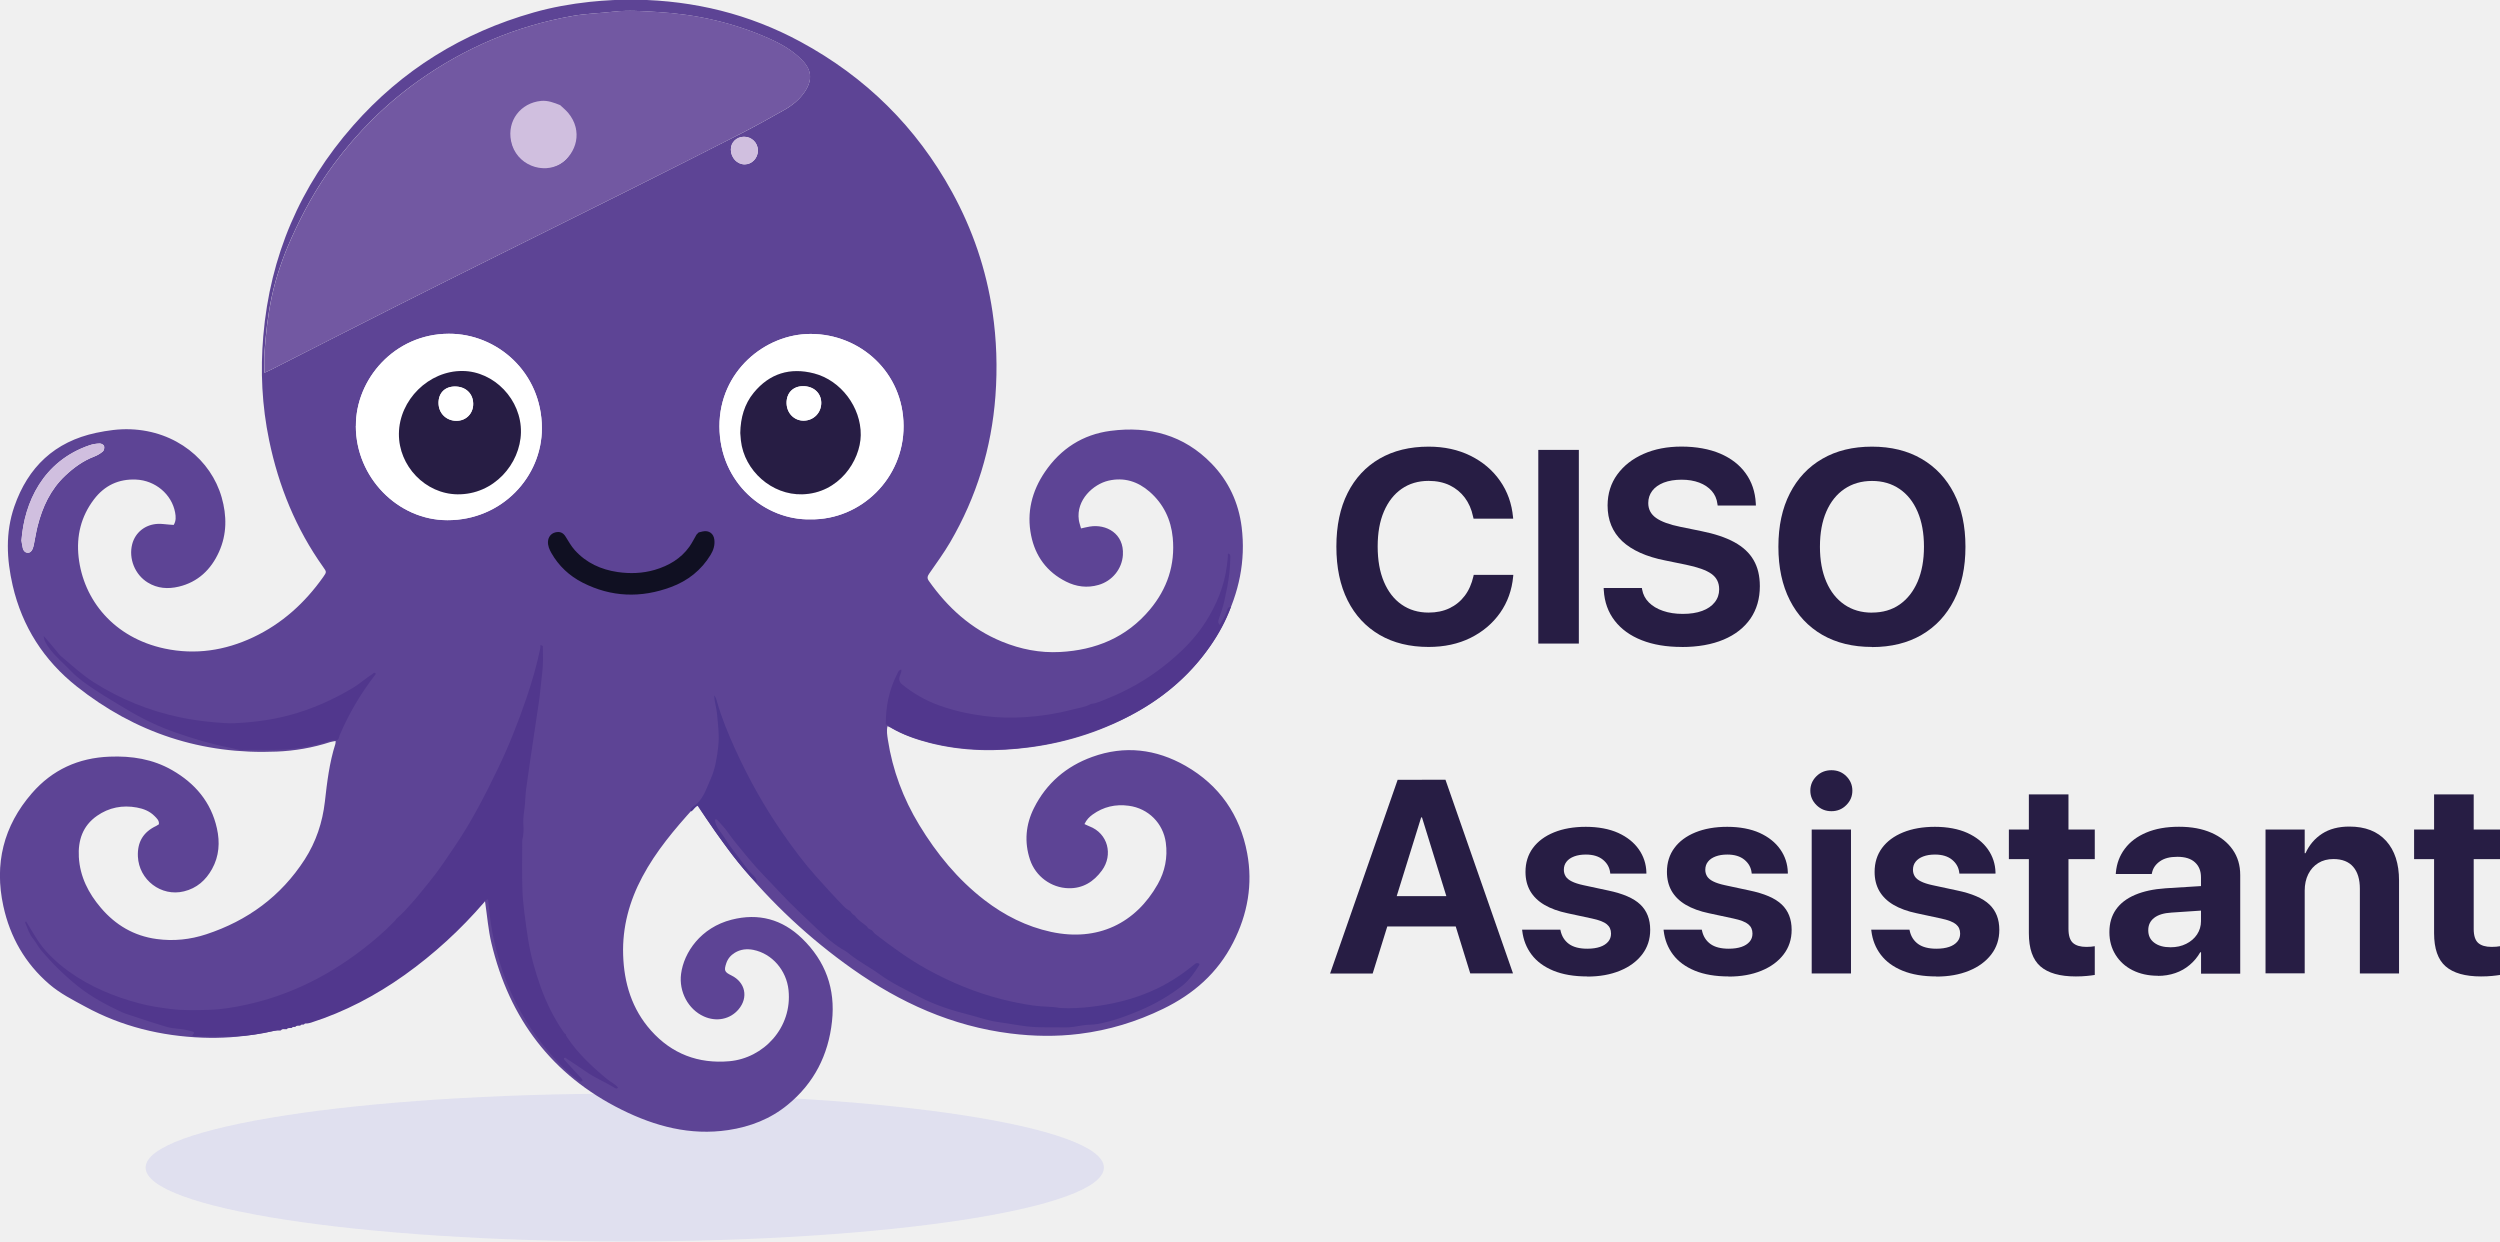
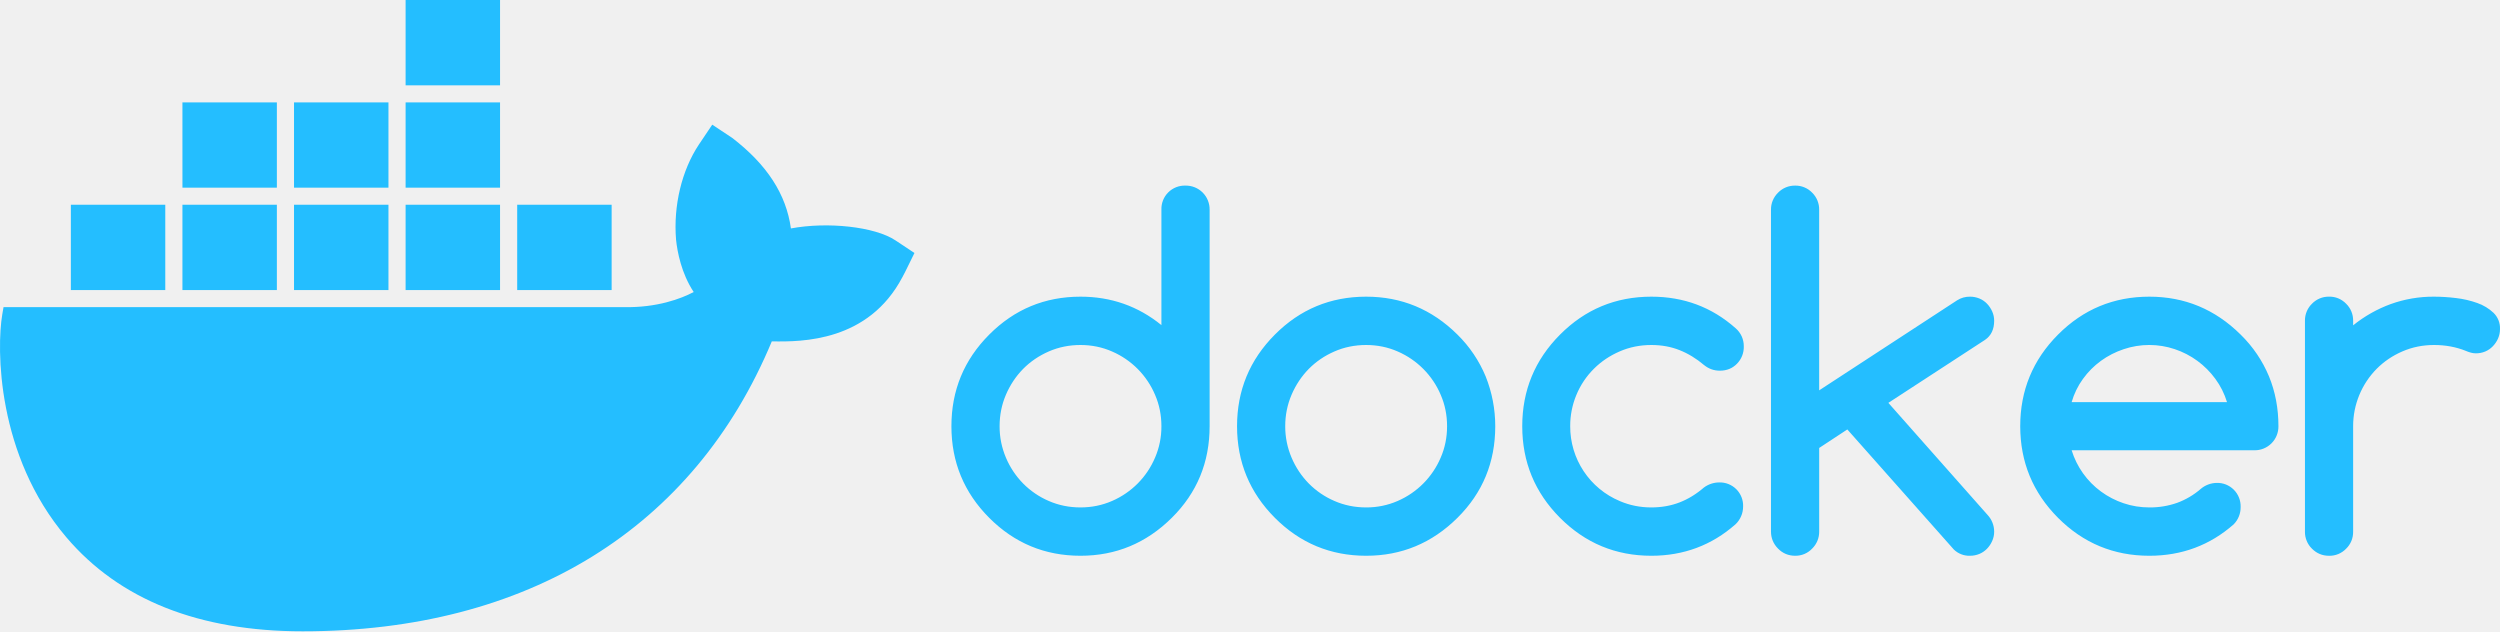
- <svg xmlns="http://www.w3.org/2000/svg" id="Calque_1" viewBox="0 0 400.15 198.71">
+ <svg xmlns="http://www.w3.org/2000/svg" width="99" height="25" viewBox="0 0 99 25" fill="none">
+   <g clip-path="url(#clip0_16_2)">
+     <path fill-rule="evenodd" clip-rule="evenodd" d="M63.12 14.601C63.412 14.311 63.753 14.082 64.143 13.914C64.532 13.746 64.949 13.662 65.393 13.662C65.795 13.662 66.166 13.729 66.507 13.864C66.848 13.998 67.174 14.197 67.484 14.459C67.667 14.606 67.874 14.679 68.104 14.679C68.379 14.679 68.605 14.588 68.784 14.404C68.873 14.313 68.943 14.206 68.989 14.088C69.035 13.97 69.058 13.844 69.054 13.717C69.056 13.579 69.027 13.443 68.971 13.318C68.914 13.193 68.83 13.082 68.725 12.993C67.788 12.163 66.677 11.748 65.393 11.748C63.981 11.748 62.776 12.248 61.778 13.25C60.78 14.252 60.281 15.461 60.281 16.878C60.281 18.295 60.78 19.504 61.778 20.506C62.776 21.507 63.981 22.008 65.393 22.008C66.671 22.008 67.783 21.593 68.725 20.763C68.821 20.672 68.897 20.563 68.949 20.441C69.001 20.32 69.027 20.189 69.027 20.057C69.032 19.931 69.01 19.805 68.964 19.688C68.918 19.57 68.848 19.463 68.759 19.374C68.67 19.285 68.564 19.215 68.446 19.168C68.329 19.122 68.203 19.1 68.077 19.104C67.86 19.106 67.649 19.176 67.475 19.306C67.17 19.569 66.848 19.766 66.507 19.897C66.167 20.028 65.795 20.094 65.393 20.094C64.949 20.094 64.532 20.01 64.143 19.842C63.559 19.598 63.061 19.185 62.712 18.658C62.362 18.13 62.177 17.511 62.18 16.878C62.178 16.455 62.26 16.036 62.422 15.645C62.583 15.254 62.82 14.899 63.12 14.601ZM78.891 12.334C78.841 12.22 78.772 12.117 78.686 12.027C78.601 11.938 78.498 11.868 78.385 11.821C78.266 11.772 78.139 11.747 78.011 11.748C77.83 11.745 77.652 11.796 77.499 11.894L72.039 15.458V8.312C72.042 8.185 72.018 8.059 71.971 7.942C71.923 7.824 71.851 7.718 71.761 7.629C71.674 7.539 71.57 7.468 71.455 7.42C71.34 7.372 71.216 7.348 71.091 7.35C70.965 7.348 70.839 7.371 70.722 7.419C70.605 7.468 70.499 7.539 70.411 7.63C70.32 7.719 70.249 7.825 70.2 7.942C70.152 8.059 70.129 8.185 70.131 8.312V21.047C70.131 21.309 70.224 21.535 70.411 21.725C70.596 21.914 70.823 22.008 71.091 22.008C71.216 22.01 71.34 21.985 71.456 21.937C71.571 21.888 71.675 21.816 71.761 21.725C71.851 21.637 71.922 21.531 71.97 21.415C72.018 21.298 72.041 21.173 72.04 21.047V17.739L73.154 17.006L77.372 21.761C77.457 21.843 77.557 21.907 77.666 21.949C77.776 21.992 77.893 22.012 78.011 22.008C78.139 22.009 78.266 21.984 78.385 21.935C78.498 21.887 78.601 21.817 78.686 21.729C78.771 21.641 78.84 21.539 78.891 21.422C78.943 21.307 78.969 21.181 78.969 21.055C78.969 20.807 78.875 20.567 78.704 20.387L74.779 15.953L78.604 13.461C78.848 13.296 78.969 13.043 78.969 12.701C78.969 12.575 78.943 12.449 78.891 12.334ZM57.053 18.119C56.727 18.889 56.118 19.504 55.351 19.837C54.956 20.009 54.53 20.097 54.1 20.094C53.65 20.094 53.23 20.008 52.84 19.837C52.461 19.674 52.117 19.439 51.827 19.146C51.538 18.851 51.307 18.504 51.147 18.124C50.979 17.73 50.893 17.306 50.895 16.878C50.895 16.438 50.979 16.023 51.146 15.632C51.314 15.242 51.541 14.901 51.826 14.61C52.112 14.32 52.45 14.09 52.84 13.919C53.23 13.748 53.65 13.662 54.1 13.662C54.544 13.662 54.96 13.748 55.35 13.919C56.117 14.252 56.727 14.866 57.053 15.636C57.221 16.024 57.304 16.438 57.304 16.878C57.304 17.318 57.221 17.732 57.053 18.119ZM57.715 13.25C56.705 12.248 55.5 11.748 54.1 11.748C52.688 11.748 51.483 12.248 50.485 13.25C49.487 14.252 48.987 15.461 48.987 16.878C48.987 18.295 49.487 19.504 50.485 20.506C51.483 21.507 52.688 22.008 54.1 22.008C55.5 22.008 56.705 21.508 57.715 20.506C58.713 19.516 59.212 18.307 59.212 16.878C59.212 16.203 59.084 15.535 58.833 14.908C58.575 14.286 58.195 13.722 57.715 13.25ZM98.745 12.389C98.56 12.215 98.341 12.082 98.101 11.999C97.826 11.901 97.541 11.835 97.251 11.802C96.965 11.767 96.677 11.749 96.389 11.748C95.804 11.744 95.223 11.843 94.673 12.041C94.134 12.238 93.631 12.523 93.184 12.883V12.7C93.186 12.575 93.162 12.45 93.114 12.335C93.067 12.219 92.996 12.114 92.906 12.027C92.819 11.937 92.715 11.866 92.6 11.817C92.484 11.769 92.36 11.745 92.235 11.747C92.109 11.745 91.983 11.768 91.866 11.816C91.749 11.864 91.643 11.936 91.555 12.027C91.465 12.114 91.394 12.219 91.346 12.335C91.298 12.45 91.274 12.575 91.276 12.7V21.055C91.274 21.18 91.298 21.305 91.346 21.421C91.394 21.537 91.465 21.642 91.555 21.729C91.74 21.915 91.967 22.009 92.235 22.009C92.36 22.011 92.484 21.987 92.6 21.939C92.715 21.89 92.819 21.819 92.906 21.729C92.996 21.642 93.067 21.537 93.115 21.421C93.162 21.305 93.186 21.18 93.184 21.055V16.878C93.183 16.025 93.52 15.207 94.12 14.601C94.41 14.311 94.749 14.082 95.138 13.914C95.528 13.746 95.945 13.662 96.388 13.662C96.839 13.662 97.256 13.739 97.64 13.892C97.792 13.959 97.926 13.992 98.041 13.992C98.17 13.993 98.297 13.969 98.416 13.919C98.529 13.871 98.631 13.801 98.716 13.712C98.802 13.624 98.87 13.522 98.922 13.406C98.974 13.288 99.001 13.159 99 13.03C99.004 12.911 98.984 12.793 98.94 12.682C98.896 12.572 98.83 12.472 98.745 12.389ZM82.037 15.925C82.134 15.589 82.284 15.282 82.485 15.005C82.685 14.727 82.923 14.489 83.196 14.29C83.47 14.091 83.772 13.937 84.1 13.827C84.756 13.606 85.467 13.606 86.123 13.827C86.767 14.043 87.329 14.455 87.729 15.004C87.933 15.282 88.087 15.589 88.19 15.925H82.037ZM88.729 13.25C87.719 12.248 86.513 11.748 85.114 11.748C83.702 11.748 82.496 12.248 81.498 13.25C80.5 14.252 80.001 15.461 80.001 16.878C80.001 18.295 80.501 19.504 81.498 20.506C82.496 21.507 83.702 22.008 85.114 22.008C86.398 22.008 87.512 21.593 88.455 20.763C88.544 20.672 88.614 20.565 88.661 20.447C88.709 20.328 88.731 20.202 88.729 20.075C88.733 19.949 88.711 19.823 88.664 19.706C88.618 19.589 88.548 19.482 88.459 19.393C88.37 19.304 88.264 19.234 88.147 19.187C88.03 19.141 87.905 19.119 87.779 19.123C87.548 19.127 87.325 19.211 87.149 19.361C86.875 19.599 86.56 19.785 86.219 19.911C85.864 20.036 85.49 20.098 85.114 20.094C84.761 20.094 84.421 20.039 84.096 19.929C83.776 19.822 83.474 19.666 83.201 19.466C82.647 19.06 82.239 18.487 82.037 17.831H89.267C89.393 17.834 89.519 17.811 89.636 17.764C89.753 17.717 89.859 17.647 89.949 17.558C90.038 17.469 90.109 17.363 90.156 17.246C90.204 17.129 90.228 17.004 90.226 16.878C90.226 16.17 90.101 15.511 89.852 14.904C89.593 14.283 89.211 13.72 88.729 13.25ZM45.741 18.12C45.416 18.891 44.806 19.506 44.038 19.838C43.649 20.008 43.232 20.094 42.788 20.094C42.338 20.094 41.918 20.008 41.528 19.837C41.149 19.674 40.805 19.439 40.515 19.146C40.226 18.851 39.995 18.505 39.835 18.124C39.667 17.73 39.582 17.306 39.584 16.878C39.584 16.438 39.667 16.023 39.834 15.632C40.002 15.242 40.229 14.901 40.514 14.61C40.801 14.32 41.138 14.09 41.528 13.919C41.918 13.748 42.338 13.662 42.788 13.662C43.232 13.662 43.649 13.748 44.038 13.919C44.806 14.251 45.416 14.866 45.741 15.636C45.909 16.024 45.992 16.438 45.992 16.878C45.995 17.305 45.91 17.727 45.742 18.119L45.741 18.12ZM46.941 7.35C46.815 7.346 46.69 7.368 46.572 7.415C46.455 7.462 46.349 7.532 46.26 7.621C46.171 7.71 46.102 7.817 46.055 7.934C46.009 8.052 45.988 8.177 45.992 8.303V12.874C45.067 12.123 43.999 11.748 42.788 11.748C41.376 11.748 40.171 12.248 39.173 13.25C38.174 14.252 37.676 15.461 37.676 16.878C37.676 18.295 38.174 19.504 39.173 20.506C40.171 21.507 41.376 22.008 42.788 22.008C44.188 22.008 45.393 21.508 46.403 20.506C47.402 19.516 47.901 18.307 47.901 16.878V8.303C47.903 8.177 47.879 8.052 47.831 7.935C47.784 7.818 47.713 7.712 47.624 7.623C47.534 7.534 47.428 7.464 47.311 7.417C47.194 7.37 47.067 7.347 46.941 7.35ZM20.481 11.486H24.221V8.108H20.481V11.486ZM16.062 11.486H19.802V8.108H16.062V11.486ZM11.644 11.486H15.383V8.108H11.643V11.486H11.644ZM7.224 11.486H10.964V8.108H7.224V11.486ZM2.806 11.486H6.545V8.108H2.806V11.486ZM7.225 7.432H10.964V4.054H7.224L7.225 7.432ZM11.644 7.432H15.383V4.054H11.643V7.432H11.644ZM16.062 7.432H19.802V4.054H16.062V7.432ZM16.062 3.378H19.802V0H16.062V3.378ZM31.32 9.046C31.134 7.694 30.376 6.522 28.997 5.462L28.205 4.937L27.675 5.726C27 6.74 26.66 8.146 26.772 9.495C26.822 9.969 26.979 10.818 27.47 11.564C26.98 11.826 26.014 12.187 24.731 12.162H0.14L0.091 12.444C-0.139 13.799 -0.135 18.027 2.628 21.277C4.727 23.747 7.875 25 11.984 25C20.89 25 27.479 20.925 30.564 13.518C31.777 13.542 34.391 13.525 35.734 10.977C35.768 10.919 35.849 10.765 36.083 10.282L36.212 10.018L35.457 9.517C34.64 8.974 32.764 8.775 31.32 9.046Z" fill="#24BEFF" />
+   </g>
  <defs>
-     <style>.cls-1{fill:#5d4495;}.cls-1,.cls-2,.cls-3,.cls-4,.cls-5,.cls-6,.cls-7,.cls-8,.cls-9{stroke-width:0px;}.cls-2{fill:#4d378d;}.cls-3{fill:#271d44;}.cls-4{fill:#51378d;}.cls-5{fill:#7258a2;}.cls-6{fill:#101022;}.cls-7{fill:#d0bfdf;}.cls-8{fill:#e0e0ef;}.cls-9{fill:#fff;}</style>
+     <clipPath id="clip0_16_2">
+       <rect width="99" height="25" fill="white" />
+     </clipPath>
  </defs>
-   <ellipse class="cls-8" cx="100" cy="186.88" rx="76.69" ry="11.83" />
-   <path class="cls-1" d="M77.54,143.78c-.55.17-.77.59-1.06.91-4.4,5.02-9.37,9.38-14.99,12.99-6.2,3.98-12.94,6.58-20.2,7.81-2.94.5-5.91.72-8.89.6-6.62-.26-12.91-1.78-18.76-4.97-1.99-1.08-4.01-2.09-5.75-3.59-3.87-3.33-6.27-7.54-7.35-12.48-1.48-6.77.01-12.84,4.57-18.09,3.27-3.76,7.45-5.66,12.44-5.85,3.53-.14,6.9.38,10,2.16,3.68,2.11,6.24,5.12,7.17,9.32.5,2.23.36,4.45-.78,6.5-1,1.8-2.44,3.08-4.49,3.58-3.65.9-7.21-1.83-7.38-5.58-.1-2.31.86-3.91,2.93-4.89.14-.07.27-.16.43-.26.08-.61-.34-.96-.69-1.32-.78-.79-1.78-1.18-2.84-1.37-2.29-.42-4.45-.01-6.37,1.33-2.3,1.6-3.06,3.93-2.91,6.6.18,3.13,1.53,5.79,3.53,8.13,2.35,2.76,5.29,4.5,8.93,4.99,2.71.37,5.36.09,7.94-.76,6.61-2.18,11.95-6.08,15.75-11.97,1.81-2.81,2.85-5.93,3.23-9.26.35-3.12.72-6.23,1.68-9.24.04-.11.02-.24.04-.47-.33.07-.61.1-.87.18-2.78.9-5.64,1.4-8.56,1.52-11.97.51-22.65-3.01-32-10.42-5.25-4.16-8.74-9.58-10.26-16.16-.97-4.22-1.18-8.47.26-12.64,2.19-6.32,6.46-10.39,13.1-11.8,1.81-.38,3.63-.64,5.48-.57,7.32.27,12.9,4.92,14.61,10.9.84,2.94.85,5.9-.43,8.73-1.27,2.82-3.36,4.83-6.44,5.56-1.71.41-3.41.3-4.96-.66-2.05-1.25-3.09-3.83-2.49-6.14.49-1.88,2.09-3.16,4.11-3.25.58-.03,1.16.07,1.73.11.25.02.51.04.8.06.4-.65.35-1.32.23-1.99-.54-2.92-3.18-5.14-6.26-5.27-2.79-.12-5.04.95-6.73,3.17-2.08,2.74-2.83,5.85-2.46,9.23.77,6.89,5.65,12.92,13.78,14.65,4.91,1.04,9.65.32,14.17-1.81,4.62-2.18,8.27-5.5,11.2-9.64.57-.81.55-.82,0-1.6-4.36-6.13-7.13-12.94-8.65-20.28-1.15-5.52-1.42-11.1-.94-16.7,1.09-12.79,5.9-24.02,14.37-33.66,7.84-8.92,17.52-14.9,28.93-18.13,2.92-.83,5.9-1.36,8.93-1.69,2.48-.26,4.96-.39,7.45-.35,9.3.15,18.09,2.29,26.3,6.73,10.44,5.65,18.55,13.64,24.26,24.05,3.3,6.01,5.48,12.41,6.48,19.19.66,4.46.8,8.95.47,13.45-.62,8.36-3.02,16.17-7.24,23.41-1.01,1.73-2.2,3.35-3.34,5-.28.41-.42.72-.08,1.2,3.03,4.29,6.78,7.7,11.71,9.72,2.98,1.22,6.07,1.83,9.28,1.66,5.7-.3,10.64-2.32,14.38-6.78,2.79-3.33,4.08-7.17,3.67-11.51-.28-2.92-1.48-5.42-3.7-7.36-1.88-1.64-4.07-2.35-6.57-1.78-2.45.56-5.23,3.1-4.76,6.31.06.43.22.85.35,1.34.54-.12.97-.23,1.41-.3,2.59-.43,5.51,1.09,5.29,4.56-.14,2.19-1.67,4.15-3.92,4.79-1.78.51-3.53.29-5.18-.54-3.07-1.54-4.92-4.07-5.59-7.39-.74-3.67.12-7.08,2.2-10.15,2.53-3.73,6.07-6.01,10.53-6.59,6.17-.8,11.71.66,16.15,5.24,2.74,2.82,4.33,6.25,4.82,10.17.67,5.4-.43,10.5-2.85,15.31-3.08,6.14-7.77,10.77-13.7,14.16-5.37,3.06-11.15,4.95-17.27,5.77-5.43.73-10.84.67-16.18-.71-2.17-.56-4.26-1.31-6.2-2.44-.13-.08-.28-.13-.49-.23-.17.77-.04,1.47.06,2.15.75,4.89,2.46,9.44,5.02,13.66,2.79,4.6,6.16,8.72,10.44,12.02,3.19,2.46,6.72,4.24,10.67,5.1,7.49,1.61,13.55-1.4,17.07-7.64,1.15-2.04,1.61-4.28,1.29-6.64-.42-3.11-2.79-5.49-5.93-5.91-2.12-.29-4.05.16-5.78,1.4-.53.38-.98.83-1.31,1.53.29.13.53.26.79.36,2.97,1.13,3.83,4.56,2.01,7.06-1.32,1.81-3.06,2.9-5.34,2.85-2.79-.06-5.28-1.9-6.17-4.55-.95-2.83-.7-5.64.63-8.29,1.99-3.97,5.17-6.68,9.32-8.18,5.19-1.88,10.22-1.26,14.94,1.43,5.42,3.1,8.72,7.87,9.86,13.97.93,4.97.08,9.77-2.24,14.31-2.49,4.88-6.33,8.24-11.2,10.61-4.26,2.07-8.72,3.43-13.4,4.01-3.67.46-7.36.4-11.03-.06-9.37-1.17-17.67-4.93-25.31-10.33-6.87-4.85-12.94-10.54-18.26-17.03-2.19-2.67-4.06-5.6-6.07-8.41-.16-.23-.31-.47-.5-.75-.21.15-.39.23-.51.37-3.11,3.43-6.1,6.96-8.29,11.08-2.08,3.9-3.21,8.05-3.07,12.48.14,4.52,1.4,8.69,4.47,12.13,3.33,3.73,7.57,5.33,12.52,4.9,5.46-.48,10.12-5.35,9.48-11.4-.33-3.15-2.62-5.81-5.61-6.42-1.05-.21-2.06-.11-2.99.46-.66.4-1.13.97-1.37,1.7-.38,1.15-.27,1.39.83,1.93,2.23,1.09,2.75,3.52,1.15,5.42-1.34,1.6-3.54,2.05-5.56,1.14-2.53-1.14-4.01-3.99-3.65-6.79.44-3.46,3.17-7.45,8.11-8.7,4.29-1.09,8.08-.07,11.26,3.01,3.75,3.63,5.36,8.06,4.79,13.27-.58,5.4-2.88,9.9-7.09,13.35-2.76,2.27-5.99,3.52-9.52,4.05-6.07.91-11.7-.6-17.06-3.26-11.17-5.55-17.97-14.6-20.84-26.65-.51-2.13-.68-4.34-1-6.51-.03-.21-.07-.42-.11-.69ZM42.33,59.66c.45-.21.77-.34,1.08-.5,6.58-3.34,13.14-6.7,19.73-10.02,5.52-2.78,11.05-5.54,16.58-8.29,6.98-3.48,13.97-6.93,20.94-10.42,5.99-3,11.97-6.01,17.93-9.05,2.33-1.19,4.62-2.47,6.9-3.76,1.33-.75,2.52-1.71,3.37-3.02,1.21-1.85,1.04-3.41-.5-4.99-1.54-1.58-3.43-2.63-5.42-3.51-5.63-2.48-11.54-3.81-17.66-4.17-2.35-.14-4.71-.33-7.07-.06-2.21.26-4.46.3-6.65.7-8.95,1.61-17.14,5.07-24.57,10.35-5.27,3.74-9.78,8.24-13.62,13.44-2.71,3.66-4.88,7.63-6.74,11.77-1.35,3.01-2.44,6.13-3.14,9.37-.64,2.95-.95,5.94-1.17,8.94-.07,1.02-.01,2.04-.01,3.23ZM56.96,68.19c0,8.17,6.68,15.06,14.64,15.07,8.74.02,15.16-6.95,15.14-14.75-.03-8.97-7.22-15.12-14.89-15.09-8.71.02-14.93,7.29-14.88,14.77ZM129.74,83.13c8.08.1,14.93-6.57,14.89-14.95-.03-8.56-6.92-14.72-14.86-14.73-7.28-.01-14.63,5.97-14.61,14.8.02,9.07,7.3,15.04,14.59,14.88ZM3.43,86.48c.05.28.11.79.23,1.29.09.36.32.66.72.7.46.05.71-.27.86-.65.1-.24.15-.49.2-.75.2-.95.34-1.91.58-2.85.78-3.06,2.06-5.85,4.4-8.06,1.38-1.3,2.88-2.4,4.66-3.08.5-.19.99-.48,1.4-.83.18-.16.26-.61.18-.86-.06-.2-.45-.41-.68-.4-.54.02-1.1.09-1.61.27-7.52,2.56-10.47,9.19-10.93,15.23ZM119.08,21.89c-1.2.01-2.12.91-2.1,2.07.02,1.31,1.01,2.35,2.22,2.35,1.15,0,2.12-1.01,2.11-2.22,0-1.23-1-2.21-2.23-2.2Z" />
-   <path class="cls-5" d="M42.33,59.66c0-1.18-.06-2.21.01-3.23.22-3,.53-5.99,1.17-8.94.7-3.24,1.78-6.35,3.14-9.37,1.86-4.14,4.03-8.11,6.74-11.77,3.84-5.19,8.35-9.69,13.62-13.44,7.42-5.28,15.61-8.74,24.57-10.35,2.19-.39,4.43-.44,6.65-.7,2.36-.27,4.72-.08,7.07.06,6.12.36,12.03,1.69,17.66,4.17,1.99.88,3.88,1.93,5.42,3.51,1.54,1.58,1.7,3.14.5,4.99-.85,1.3-2.03,2.26-3.37,3.02-2.28,1.29-4.57,2.56-6.9,3.76-5.96,3.05-11.94,6.06-17.93,9.05-6.97,3.49-13.96,6.94-20.94,10.42-5.53,2.76-11.06,5.51-16.58,8.29-6.58,3.32-13.15,6.68-19.73,10.02-.31.16-.62.29-1.08.5ZM89.41,17.21l.03.03c-.23-.17-.43-.41-.68-.51-1.51-.57-3.87-.44-5.34,1.02-1.65,1.64-2.11,4.43-.94,6.35,1.3,2.14,3.49,3.07,6,2.53,1.95-.42,2.89-1.86,3.44-3.59.64-2.03-.02-3.75-1.44-5.22-.27-.28-.71-.41-1.07-.61Z" />
-   <path class="cls-9" d="M56.96,68.19c-.05-7.48,6.17-14.75,14.88-14.77,7.67-.02,14.86,6.13,14.89,15.09.02,7.8-6.4,14.77-15.14,14.75-7.96-.01-14.65-6.9-14.64-15.07ZM63.85,69.42c-.05,5.18,4.25,9.63,9.37,9.7,5.83.07,10.06-4.88,10.16-9.91.1-5.22-4.28-9.78-9.36-9.83-5.38-.05-10.11,4.63-10.17,10.04Z" />
-   <path class="cls-9" d="M129.74,83.13c-7.29.16-14.57-5.81-14.59-14.88-.02-8.83,7.34-14.82,14.61-14.8,7.95.02,14.83,6.17,14.86,14.73.03,8.38-6.81,15.05-14.89,14.95ZM118.49,69.31c.03.37.05.79.1,1.21.55,4.84,4.96,8.73,9.81,8.6,5.87-.16,9.31-5.37,9.37-9.47.06-4.44-3.16-8.75-7.47-9.88-3.85-1-7.12.01-9.65,3.08-1.51,1.83-2.12,4.04-2.16,6.46Z" />
-   <path class="cls-7" d="M3.43,86.48c.46-6.04,3.41-12.67,10.93-15.23.51-.17,1.07-.25,1.61-.27.23,0,.62.21.68.4.08.25,0,.7-.18.86-.41.35-.9.64-1.4.83-1.79.69-3.29,1.78-4.66,3.08-2.34,2.21-3.62,5-4.4,8.06-.24.94-.38,1.9-.58,2.85-.05.25-.11.51-.2.75-.15.38-.4.69-.86.65-.4-.04-.63-.34-.72-.7-.12-.5-.18-1.01-.23-1.29Z" />
-   <path class="cls-7" d="M119.08,21.89c1.24-.01,2.23.97,2.23,2.2,0,1.2-.96,2.22-2.11,2.22-1.22,0-2.2-1.04-2.22-2.35-.02-1.16.9-2.06,2.1-2.07Z" />
-   <path class="cls-3" d="M63.85,69.42c.05-5.41,4.78-10.08,10.17-10.04,5.08.04,9.46,4.6,9.36,9.83-.1,5.03-4.32,9.98-10.16,9.91-5.12-.06-9.42-4.52-9.37-9.7ZM75.74,64.62c-.02-1.65-1.24-2.78-2.97-2.75-1.58.02-2.59,1.06-2.58,2.64.01,1.64,1.25,2.86,2.9,2.85,1.53-.01,2.67-1.19,2.65-2.73Z" />
-   <path class="cls-3" d="M118.49,69.31c.04-2.41.65-4.62,2.16-6.46,2.53-3.07,5.8-4.08,9.65-3.08,4.31,1.12,7.53,5.43,7.47,9.88-.06,4.1-3.5,9.32-9.37,9.47-4.85.13-9.26-3.76-9.81-8.6-.05-.42-.07-.84-.1-1.21ZM128.5,61.81c-1.59.02-2.64,1.12-2.6,2.74.04,1.59,1.23,2.8,2.75,2.78,1.59-.02,2.81-1.27,2.8-2.86-.01-1.57-1.24-2.68-2.95-2.66Z" />
-   <path class="cls-7" d="M89.64,16.81c.43.41.91.79,1.29,1.24,2.43,2.91,1.34,6.54-1.24,8.17-2.7,1.7-7.09.28-7.89-3.65-.66-3.24,1.52-6.1,4.81-6.42,1.09-.1,2.08.29,3.06.68,0,0-.03-.03-.03-.03Z" />
-   <path class="cls-9" d="M75.74,64.62c.02,1.55-1.12,2.72-2.65,2.73-1.65.02-2.89-1.2-2.9-2.85-.01-1.58,1.01-2.62,2.58-2.64,1.73-.03,2.95,1.11,2.97,2.75Z" />
-   <path class="cls-9" d="M128.5,61.81c1.71-.02,2.94,1.09,2.95,2.66.01,1.59-1.21,2.84-2.8,2.86-1.52.02-2.72-1.19-2.75-2.78-.04-1.62,1.01-2.72,2.6-2.74Z" />
-   <path class="cls-6" d="M111.45,85.61c.06-.07.12-.13.19-.2.06-.06.13-.13.19-.19.22-.05.44-.11.66-.16.97-.21,1.74.33,1.85,1.33.1.87-.14,1.66-.59,2.4-1.5,2.48-3.67,4.18-6.34,5.17-4.8,1.79-9.57,1.64-14.17-.71-2.11-1.08-3.81-2.66-4.99-4.74-.32-.57-.58-1.16-.54-1.83.04-.73.49-1.3,1.19-1.47.7-.17,1.23.03,1.64.7.46.74.88,1.5,1.47,2.16,1.84,2.04,4.2,3.1,6.85,3.49,1.99.29,4,.22,5.95-.35,2.22-.66,4.16-1.78,5.53-3.7.42-.59.74-1.25,1.11-1.88Z" />
-   <path class="cls-4" d="M4.17,147.48c.52.85,1.04,1.7,1.56,2.55.64,1.05,1.41,2.02,2.26,2.88.92.93,1.93,1.79,3.01,2.57,3.43,2.47,7.26,4.05,11.31,5.12,1.64.44,3.33.69,5.02.9,2.07.26,4.13.19,6.19.13,1.98-.06,3.96-.39,5.91-.82,3.13-.68,6.14-1.7,9.05-3.03,3.45-1.58,6.63-3.57,9.63-5.88,1.66-1.28,3.25-2.64,4.72-4.14.2-.21.44-.38.57-.66.97-.81,1.79-1.75,2.63-2.69.94-1.06,1.8-2.18,2.7-3.27,1.5-1.82,2.78-3.78,4.1-5.73,2.67-3.94,4.83-8.16,6.89-12.43,1.76-3.66,3.25-7.44,4.56-11.29.88-2.59,1.64-5.21,2.19-7.89.04-.19.03-.39.04-.58.13.06.25.13.38.19,0,1.07.05,2.13-.01,3.2-.06,1.05-.23,2.1-.32,3.15-.1,1.18-.26,2.36-.44,3.53-.23,1.49-.45,2.98-.67,4.47-.23,1.55-.46,3.1-.69,4.66-.19,1.3-.37,2.6-.55,3.9-.1.76-.11,1.54-.18,2.3-.09,1.12-.34,2.23-.26,3.36.06.83.04,1.67-.18,2.49,0,2.68-.07,5.37.03,8.05.04,1.18.17,2.37.31,3.55.18,1.43.37,2.86.6,4.29.42,2.62,1.13,5.16,2.02,7.64.91,2.52,2.09,4.93,3.62,7.14.11.16.21.32.4.4,0,.2.11.36.22.52,1.74,2.6,4,4.69,6.39,6.67.57.47,1.27.76,1.74,1.35-.25.32-.48.06-.67-.05-1.5-.88-3.11-1.56-4.54-2.56-.97-.68-1.97-1.33-2.96-1.98-.15-.1-.28-.31-.5-.08.03.08.04.19.1.25.78.86,1.56,1.71,2.35,2.56.15.17.34.31.46.5.21.33-.07.37-.3.42-1.54-1.08-2.89-2.39-4.15-3.77-5.57-6.1-8.83-13.3-10.12-21.42-.21-1.31-.3-2.63-.46-3.98-.37-.04-.48.28-.65.47-3.78,4.38-8.01,8.26-12.72,11.62-4.61,3.28-9.57,5.89-14.97,7.62-.18.06-.37.09-.56.13-.22,0-.45-.05-.59.18,0,0-.02,0-.02,0-.21,0-.43-.04-.57.18,0,0-.04,0-.04,0-.26.03-.55-.08-.74.2,0,0-.01,0-.01,0-.21,0-.43-.04-.58.17,0,0-.04,0-.04,0-.25.03-.54-.07-.73.19,0,0-.04,0-.04,0-.31.05-.68-.13-.93.21,0,0,0,0,0,0-.42,0-.83,0-1.25.1-1.94.45-3.92.75-5.91.84-2.03.09-4.08.02-6.11.02-.31,0-.66.11-.91-.19.17-.22.61-.46-.05-.63-.22-.05-.44-.1-.65-.16-1.09-.31-2.25-.23-3.32-.54-1.98-.58-3.93-1.24-5.88-1.88-.46-.15-.93-.29-1.36-.49-2.48-1.16-4.89-2.44-7.05-4.17-2.18-1.74-4.14-3.69-5.93-5.82-.45-.54-.76-1.2-1.21-1.75-.64-.77-.9-1.7-1.28-2.59-.02-.05.09-.15.13-.23Z" />
-   <path class="cls-4" d="M174.6,112.67c.95-.08,1.79-.52,2.65-.86,3.31-1.33,6.4-3.09,9.18-5.31,2.55-2.03,4.9-4.31,6.64-7.1,1.7-2.73,2.91-5.66,3.31-8.89.08-.64.16-1.27.16-1.92.34.04.39.27.39.56-.01.87-.07,1.73-.16,2.59-.16,1.54-.5,3.03-.82,4.53-.2.94-.56,1.84-.85,2.76-.1.32-.23.65.14.99.41-.75.88-1.4,1.11-2.19.1-.34.18-.71.67-.68-.8,2.24-1.93,4.3-3.29,6.24-3.96,5.62-9.2,9.65-15.47,12.39-5.41,2.36-11.05,3.75-16.96,4.12-4.69.29-9.3-.09-13.82-1.41-1.86-.55-3.67-1.25-5.31-2.33-.08-.16-.23-.18-.39-.19-.02-2.81.51-5.51,1.79-8.03.15-.3.24-.68.7-.77.06.4-.14.71-.25,1.03-.21.57-.05,1,.4,1.37,1.75,1.4,3.66,2.52,5.77,3.29,2.37.87,4.81,1.41,7.31,1.74,2.21.29,4.45.32,6.67.18,2.5-.16,4.98-.55,7.41-1.19,1.02-.27,2.08-.38,3.02-.91Z" />
-   <path class="cls-4" d="M53.79,118.5c-.42-.04-.83.04-1.23.17-1.96.64-3.97.99-6.03,1.21-2.58.28-5.16.08-7.73.16-.71.02-1.39-.25-2.08-.38-2.88-.54-5.68-1.41-8.44-2.35-2.84-.97-5.54-2.28-8.12-3.83-1.63-.98-3.26-1.94-4.85-2.99-1.39-.92-2.79-1.86-3.95-3.08-1.18-1.24-2.52-2.32-3.52-3.72-.41-.58-.81-1.17-.85-1.91.71.83,1.43,1.65,2.11,2.5.22.28.44.57.71.79,1.7,1.43,3.33,2.94,5.21,4.14,4.27,2.71,8.87,4.57,13.81,5.61,1.8.38,3.6.62,5.43.79,1.13.1,2.25.19,3.38.14,2.93-.14,5.82-.51,8.66-1.27,3.62-.96,6.98-2.47,10.19-4.38,1.09-.65,2.01-1.51,3.07-2.18.15-.1.27-.3.5-.22.16.17.02.29-.08.41-2.28,2.95-4.15,6.14-5.62,9.58-.12.29-.08.75-.57.81Z" />
-   <path class="cls-2" d="M169.7,161.34c1.71.09,3.42,0,5.11-.21,3.23-.39,6.36-1.14,9.38-2.44,2.51-1.08,4.77-2.51,6.87-4.24.18-.15.34-.3.59-.3.2.04.44.09.28.35-.77,1.23-1.59,2.42-2.77,3.33-2.03,1.57-4.24,2.84-6.59,3.85-2.21.95-4.48,1.77-6.88,2.22-.81.15-1.61.08-2.4.22-.98.17-1.96.36-2.96.33-1.96-.06-3.93.07-5.9-.16-1.63-.19-3.23-.51-4.85-.73-1.43-.2-2.8-.7-4.2-1.06-2.88-.73-5.72-1.61-8.35-3-2.1-1.11-4.26-2.11-6.21-3.53-1.53-1.12-3.24-1.98-4.73-3.17-.25-.2-.5-.42-.77-.57-1.77-.97-3.26-2.33-4.69-3.7-2-1.92-4.05-3.79-5.93-5.83-1.63-1.77-3.37-3.45-4.9-5.32-1.13-1.4-2.33-2.74-3.36-4.23-.45-.66-1.03-1.23-1.56-1.84-.1-.12-.23-.24-.47-.1.09.59.32,1.15.68,1.63.86,1.16,1.58,2.42,2.49,3.55,1.01,1.25,1.83,2.64,3.02,3.74.34.32.56.71.53,1.2-1.43-1.36-2.66-2.89-3.86-4.45-1.96-2.56-3.86-5.16-5.52-7.93-.53.16-.7.7-1.12.93-.12-.08-.18-.21-.1-.33.11-.16.23-.33.39-.43,1.6-1.01,2.07-2.76,2.78-4.32.77-1.67,1.05-3.48,1.26-5.32.2-1.76-.04-3.45-.19-5.18-.08-.96-.4-1.88-.47-3.01.33.4.38.73.47,1.04.74,2.58,1.75,5.05,2.86,7.49,2.18,4.8,4.74,9.39,7.76,13.71,1.62,2.32,3.31,4.6,5.2,6.71,1.44,1.61,2.89,3.21,4.4,4.76.32.33.65.63,1.08.8,0,0,0,0,0,0,.19.33.45.59.78.78.49.76,1.3,1.16,1.94,1.74.08.18.2.31.39.39.13.07.26.13.39.2.17.19.31.42.51.58,2.65,2.04,5.36,4.02,8.29,5.64,3.76,2.08,7.72,3.72,11.89,4.79,1.68.43,3.38.77,5.09,1.02,1.43.21,2.88.14,4.31.39Z" />
-   <path class="cls-3" d="M228.67,103.55c-3.02,0-5.64-.64-7.85-1.93s-3.92-3.13-5.12-5.52c-1.2-2.39-1.8-5.26-1.8-8.59v-.02c0-3.34.6-6.2,1.8-8.58s2.91-4.22,5.12-5.5c2.21-1.28,4.83-1.92,7.85-1.92,2.51,0,4.74.49,6.7,1.46,1.96.97,3.54,2.31,4.73,4.02,1.19,1.7,1.88,3.65,2.08,5.84l.02.21h-6.34l-.09-.37c-.24-1.15-.68-2.14-1.31-2.99-.63-.84-1.43-1.5-2.41-1.98-.97-.47-2.11-.71-3.39-.71-1.66,0-3.1.43-4.32,1.28-1.22.85-2.16,2.06-2.83,3.62-.67,1.56-1,3.42-1,5.59v.02c0,2.18.33,4.06,1,5.64.67,1.58,1.61,2.8,2.84,3.65,1.22.85,2.66,1.28,4.31,1.28,1.25,0,2.36-.23,3.33-.69.97-.46,1.79-1.12,2.45-1.99.66-.87,1.12-1.92,1.4-3.15l.04-.21h6.34l-.02.24c-.2,2.19-.9,4.14-2.09,5.84-1.2,1.7-2.78,3.04-4.74,4.01-1.96.97-4.2,1.45-6.7,1.45Z" />
-   <path class="cls-3" d="M246.22,103.01v-31h6.49v31h-6.49Z" />
-   <path class="cls-3" d="M269.18,103.55c-2.45,0-4.59-.36-6.41-1.08-1.83-.72-3.27-1.76-4.32-3.12s-1.64-2.98-1.75-4.89l-.02-.34h6.12l.04.24c.14.8.5,1.49,1.08,2.07s1.33,1.03,2.27,1.35c.93.32,1.98.48,3.16.48s2.24-.16,3.1-.48c.87-.32,1.54-.78,2.01-1.38.47-.59.71-1.29.71-2.07v-.02c0-1.05-.41-1.87-1.24-2.46-.82-.59-2.2-1.08-4.11-1.47l-3.27-.67c-3.05-.6-5.35-1.64-6.91-3.1-1.55-1.47-2.33-3.37-2.33-5.7v-.02c.01-1.89.53-3.54,1.55-4.94,1.02-1.4,2.41-2.5,4.19-3.29,1.78-.79,3.81-1.18,6.1-1.18s4.46.38,6.2,1.13,3.1,1.8,4.07,3.16c.97,1.35,1.51,2.94,1.61,4.76l.02.39h-6.12l-.04-.26c-.1-.82-.41-1.51-.91-2.08-.51-.57-1.17-1.02-1.99-1.33-.82-.31-1.76-.47-2.84-.47s-2.06.16-2.86.47c-.8.32-1.42.76-1.84,1.32-.42.57-.63,1.21-.63,1.94v.02c0,.99.42,1.78,1.25,2.37.83.59,2.13,1.07,3.91,1.43l3.29.67c2.16.43,3.94,1.02,5.33,1.78,1.39.76,2.42,1.72,3.08,2.87.67,1.15,1,2.54,1,4.16v.02c0,1.99-.5,3.71-1.49,5.17-1,1.45-2.43,2.58-4.3,3.37s-4.11,1.19-6.71,1.19Z" />
-   <path class="cls-3" d="M299.63,103.55c-3.07,0-5.72-.65-7.96-1.94-2.24-1.3-3.97-3.14-5.19-5.54-1.22-2.4-1.83-5.25-1.83-8.54v-.04c0-3.29.61-6.14,1.84-8.53,1.22-2.39,2.96-4.24,5.2-5.53,2.24-1.3,4.89-1.94,7.94-1.94s5.71.65,7.95,1.96c2.23,1.3,3.96,3.15,5.18,5.53,1.22,2.38,1.83,5.22,1.83,8.52v.04c0,3.29-.61,6.14-1.83,8.53-1.22,2.39-2.94,4.24-5.17,5.54-2.23,1.3-4.88,1.96-7.96,1.96ZM299.63,98.05c1.72,0,3.2-.43,4.44-1.3,1.24-.87,2.19-2.09,2.87-3.66.67-1.58,1.01-3.43,1.01-5.56v-.04c0-2.15-.34-4.01-1.02-5.59-.68-1.58-1.64-2.79-2.89-3.64-1.25-.85-2.71-1.28-4.4-1.28s-3.16.43-4.42,1.28c-1.25.85-2.22,2.06-2.9,3.63-.68,1.57-1.02,3.43-1.02,5.6v.04c0,2.15.34,4.01,1.02,5.59.68,1.58,1.64,2.79,2.89,3.65s2.72,1.29,4.43,1.29Z" />
-   <path class="cls-3" d="M212.9,155.81l10.81-31h5.74v6.02h-1.98l-7.76,24.99h-6.81ZM218.72,148.29l1.59-4.86h14.46l1.59,4.86h-17.64ZM235.33,155.81l-7.73-24.99v-6.02h3.76l10.81,31h-6.83Z" />
-   <path class="cls-3" d="M254.06,156.29c-2.12,0-3.93-.31-5.42-.92-1.5-.62-2.66-1.47-3.49-2.57-.83-1.1-1.33-2.37-1.5-3.81l-.02-.19h6.12l.04.19c.2.9.65,1.6,1.35,2.11.7.5,1.68.75,2.92.75.8,0,1.48-.1,2.04-.29s.99-.47,1.3-.83c.31-.36.46-.79.46-1.29v-.02c0-.62-.22-1.11-.67-1.48-.44-.37-1.23-.68-2.36-.92l-3.91-.84c-1.49-.31-2.74-.77-3.74-1.36-1-.59-1.75-1.33-2.26-2.21-.5-.88-.75-1.89-.75-3.04v-.02c0-1.47.4-2.75,1.19-3.82s1.92-1.91,3.37-2.5c1.45-.59,3.15-.89,5.1-.89s3.76.33,5.19.98c1.42.65,2.52,1.53,3.29,2.63.77,1.1,1.17,2.33,1.21,3.67v.21h-5.78l-.02-.17c-.1-.82-.48-1.5-1.15-2.05-.67-.55-1.58-.83-2.74-.83-.72,0-1.34.1-1.87.3-.53.2-.94.48-1.22.84-.29.36-.43.79-.43,1.29v.02c0,.39.1.73.29,1.04.19.31.52.58.98.81.46.23,1.07.43,1.85.6l3.91.84c2.42.5,4.16,1.25,5.21,2.26,1.05,1,1.58,2.35,1.58,4.04v.02c0,1.5-.43,2.81-1.29,3.93s-2.04,1.99-3.56,2.61c-1.51.62-3.25.93-5.23.93Z" />
-   <path class="cls-3" d="M276.7,156.29c-2.12,0-3.93-.31-5.42-.92-1.5-.62-2.66-1.47-3.49-2.57-.83-1.1-1.33-2.37-1.5-3.81l-.02-.19h6.12l.04.19c.2.9.65,1.6,1.35,2.11.7.5,1.68.75,2.92.75.8,0,1.48-.1,2.04-.29s.99-.47,1.3-.83c.31-.36.46-.79.46-1.29v-.02c0-.62-.22-1.11-.67-1.48-.44-.37-1.23-.68-2.36-.92l-3.91-.84c-1.49-.31-2.74-.77-3.74-1.36-1-.59-1.75-1.33-2.26-2.21-.5-.88-.75-1.89-.75-3.04v-.02c0-1.47.4-2.75,1.19-3.82s1.92-1.91,3.37-2.5c1.45-.59,3.15-.89,5.1-.89s3.76.33,5.19.98c1.42.65,2.52,1.53,3.29,2.63.77,1.1,1.17,2.33,1.21,3.67v.21h-5.78l-.02-.17c-.1-.82-.48-1.5-1.15-2.05-.67-.55-1.58-.83-2.74-.83-.72,0-1.34.1-1.87.3-.53.2-.94.48-1.22.84-.29.36-.43.79-.43,1.29v.02c0,.39.1.73.29,1.04.19.31.52.58.98.81.46.23,1.07.43,1.85.6l3.91.84c2.42.5,4.16,1.25,5.21,2.26,1.05,1,1.58,2.35,1.58,4.04v.02c0,1.5-.43,2.81-1.29,3.93s-2.04,1.99-3.56,2.61c-1.51.62-3.25.93-5.23.93Z" />
-   <path class="cls-3" d="M293.14,129.84c-.95,0-1.74-.33-2.4-.98-.65-.65-.98-1.42-.98-2.31s.33-1.67.98-2.31c.65-.64,1.45-.96,2.4-.96s1.74.32,2.38.96.97,1.41.97,2.31-.32,1.66-.97,2.31c-.64.65-1.44.98-2.38.98ZM289.98,155.81v-23.03h6.29v23.03h-6.29Z" />
-   <path class="cls-3" d="M309.94,156.29c-2.12,0-3.93-.31-5.42-.92-1.5-.62-2.66-1.47-3.49-2.57-.83-1.1-1.33-2.37-1.5-3.81l-.02-.19h6.12l.04.19c.2.9.65,1.6,1.35,2.11.7.5,1.68.75,2.92.75.8,0,1.48-.1,2.04-.29s.99-.47,1.3-.83c.31-.36.46-.79.46-1.29v-.02c0-.62-.22-1.11-.67-1.48-.44-.37-1.23-.68-2.36-.92l-3.91-.84c-1.49-.31-2.74-.77-3.74-1.36-1-.59-1.75-1.33-2.26-2.21-.5-.88-.75-1.89-.75-3.04v-.02c0-1.47.4-2.75,1.19-3.82s1.92-1.91,3.37-2.5c1.45-.59,3.15-.89,5.1-.89s3.76.33,5.19.98c1.42.65,2.52,1.53,3.29,2.63.77,1.1,1.17,2.33,1.21,3.67v.21h-5.78l-.02-.17c-.1-.82-.48-1.5-1.15-2.05-.67-.55-1.58-.83-2.74-.83-.72,0-1.34.1-1.87.3-.53.2-.94.48-1.22.84-.29.36-.43.79-.43,1.29v.02c0,.39.1.73.29,1.04.19.31.52.58.98.81.46.23,1.07.43,1.85.6l3.91.84c2.42.5,4.16,1.25,5.21,2.26,1.05,1,1.58,2.35,1.58,4.04v.02c0,1.5-.43,2.81-1.29,3.93s-2.04,1.99-3.56,2.61c-1.51.62-3.25.93-5.23.93Z" />
-   <path class="cls-3" d="M332.26,156.29c-2.55,0-4.44-.54-5.67-1.61-1.23-1.07-1.85-2.84-1.85-5.31v-11.86h-3.2v-4.73h3.2v-5.63h6.34v5.63h4.21v4.73h-4.21v11.17c0,1.07.24,1.82.72,2.25.48.42,1.19.63,2.14.63.29,0,.54-.01.75-.03s.42-.05.6-.08v4.6c-.34.06-.77.11-1.28.16-.51.05-1.09.08-1.75.08Z" />
-   <path class="cls-3" d="M345.39,156.18c-1.53,0-2.88-.3-4.05-.89-1.17-.59-2.08-1.42-2.73-2.47-.65-1.05-.98-2.25-.98-3.6v-.04c0-1.4.35-2.6,1.05-3.6.7-1,1.72-1.78,3.06-2.35,1.34-.57,2.96-.92,4.87-1.05l8.98-.56v3.91l-8.04.54c-1.2.07-2.12.35-2.75.84-.63.49-.95,1.14-.95,1.96v.04c0,.85.32,1.51.97,1.99.64.48,1.51.72,2.6.72.93,0,1.76-.18,2.5-.55.74-.37,1.32-.87,1.74-1.5.42-.64.63-1.35.63-2.14v-7c0-1.02-.32-1.82-.97-2.41-.64-.59-1.58-.88-2.81-.88s-2.11.24-2.79.72c-.69.48-1.11,1.09-1.27,1.84l-.04.19h-5.76l.02-.26c.13-1.42.6-2.68,1.43-3.78.82-1.1,1.97-1.97,3.44-2.59,1.47-.62,3.21-.93,5.23-.93s3.72.32,5.18.96c1.46.64,2.6,1.54,3.41,2.7.81,1.16,1.21,2.51,1.21,4.06v15.79h-6.27v-3.42h-.13c-.44.77-1,1.45-1.68,2.02-.67.57-1.44,1.01-2.31,1.31-.87.3-1.8.45-2.8.45Z" />
-   <path class="cls-3" d="M362.62,155.81v-23.03h6.27v3.78h.13c.6-1.32,1.49-2.36,2.66-3.12,1.17-.76,2.63-1.14,4.36-1.14,2.54,0,4.49.76,5.88,2.29,1.38,1.53,2.07,3.64,2.07,6.35v14.87h-6.27v-13.56c0-1.5-.35-2.67-1.06-3.5-.71-.83-1.77-1.25-3.17-1.25-.93,0-1.74.21-2.43.64s-1.22,1.02-1.6,1.78c-.38.76-.57,1.64-.57,2.64v13.23h-6.27Z" />
-   <path class="cls-3" d="M397.12,156.29c-2.55,0-4.44-.54-5.67-1.61-1.23-1.07-1.85-2.84-1.85-5.31v-11.86h-3.2v-4.73h3.2v-5.63h6.34v5.63h4.21v4.73h-4.21v11.17c0,1.07.24,1.82.72,2.25.48.42,1.19.63,2.14.63.29,0,.54-.01.75-.03s.42-.05.6-.08v4.6c-.34.06-.77.11-1.28.16-.51.05-1.09.08-1.75.08Z" />
</svg>
